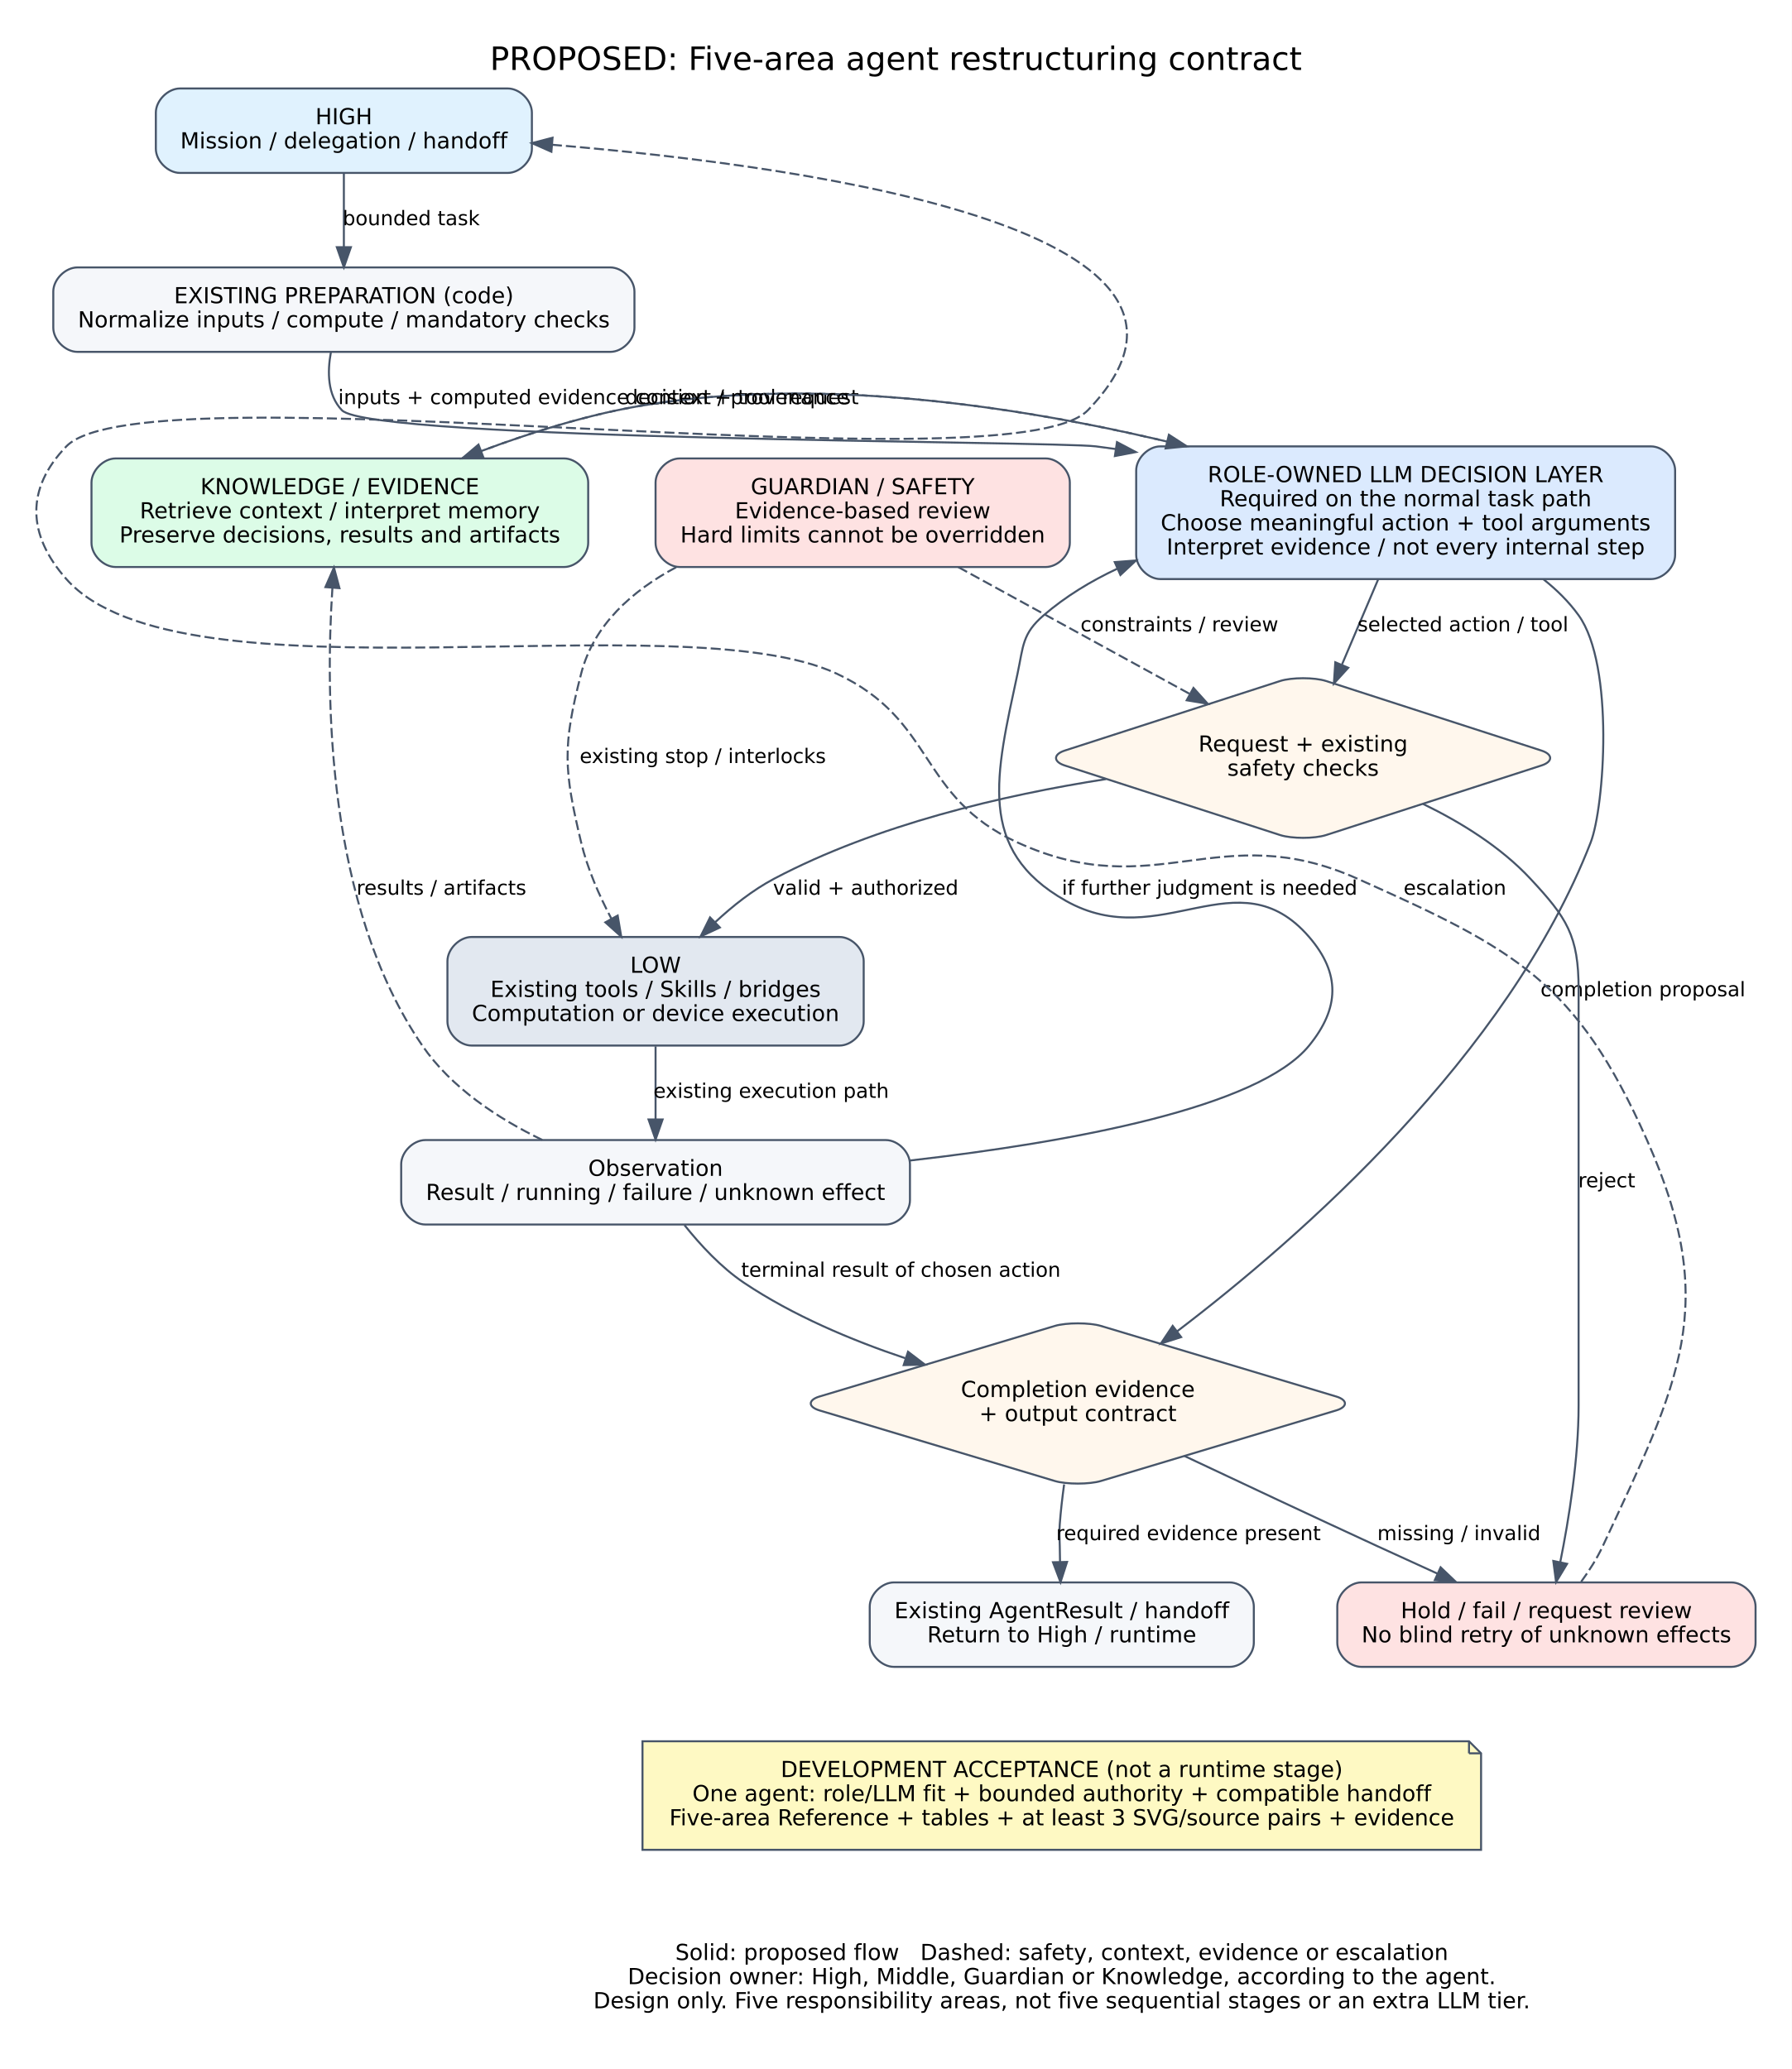
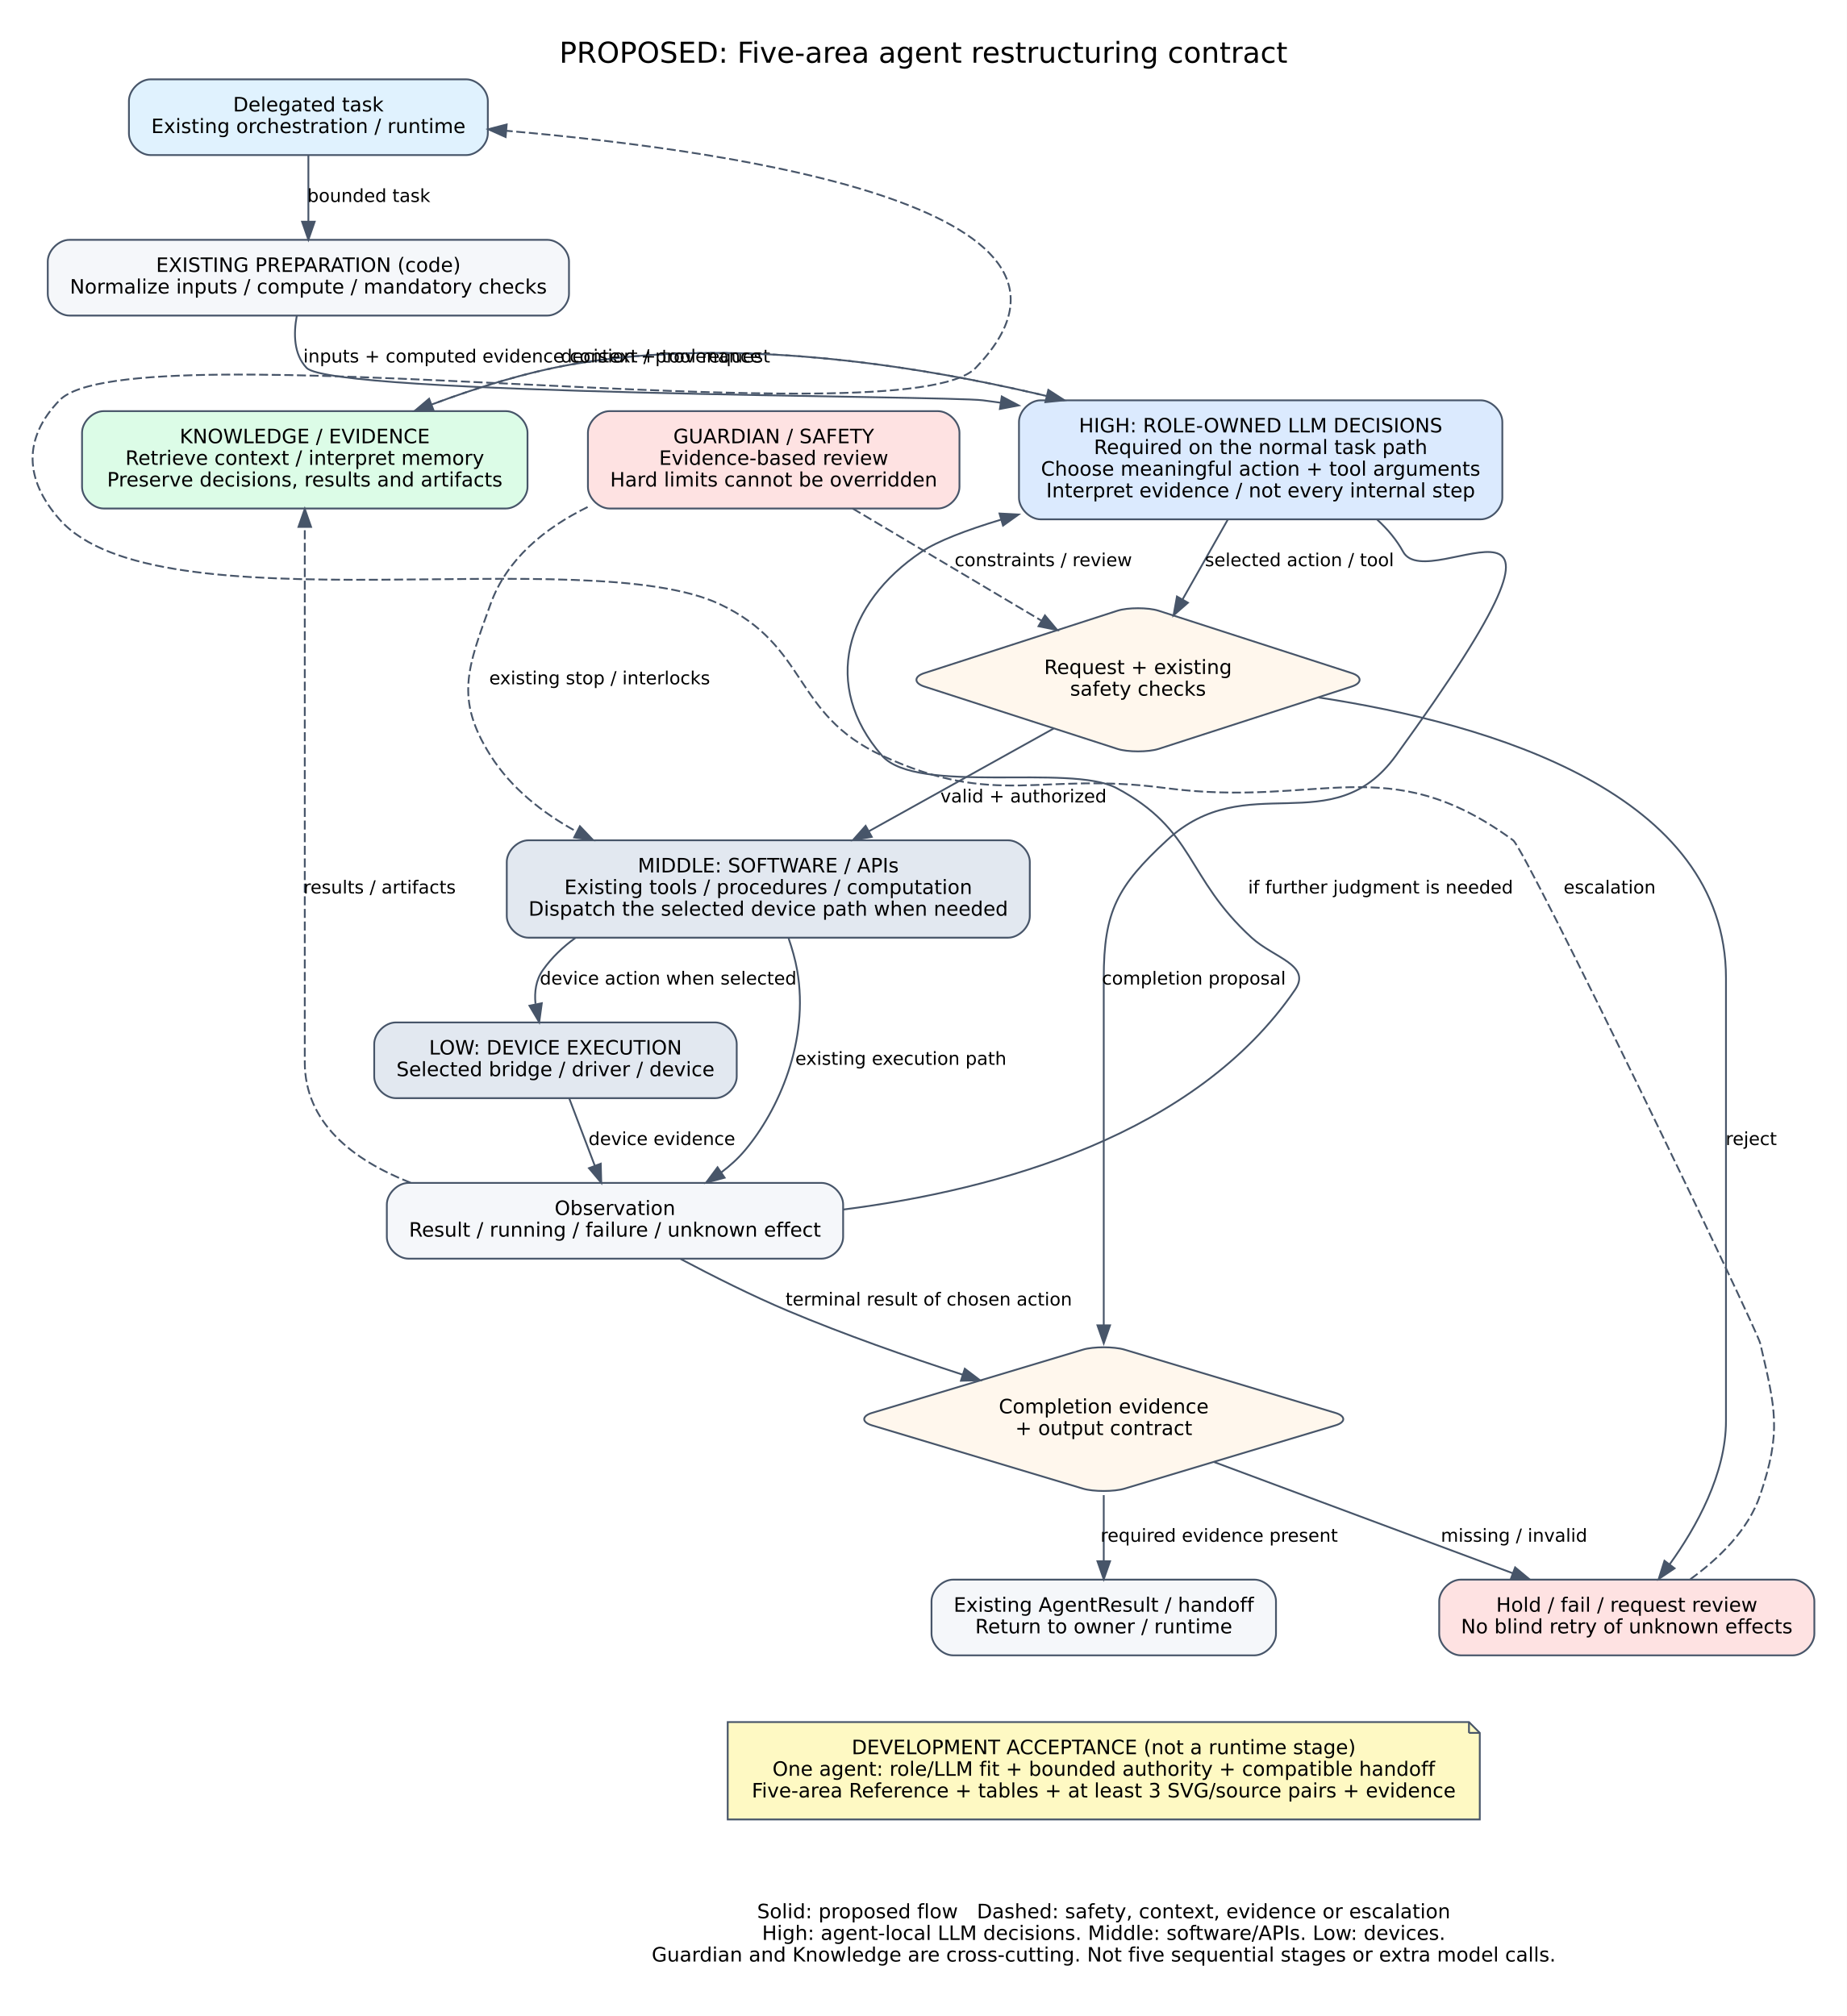
- <svg xmlns="http://www.w3.org/2000/svg" width="891pt" height="1029pt" viewBox="0.00 0.00 890.99 1029.00">
-   <g id="graph0" class="graph" transform="scale(1 1) rotate(0) translate(18 1011)">
-     <polygon fill="white" stroke="transparent" points="-18,18 -18,-1011 872.99,-1011 872.99,18 -18,18" />
-     <text text-anchor="middle" x="427.49" y="-976.2" font-family="DejaVu Sans" font-size="16.00">PROPOSED: Five-area agent restructuring contract</text>
+ <svg xmlns="http://www.w3.org/2000/svg" width="1024pt" height="1118pt" viewBox="0.00 0.00 1023.97 1118.00">
+   <g id="graph0" class="graph" transform="scale(1 1) rotate(0) translate(18 1100)">
+     <polygon fill="white" stroke="transparent" points="-18,18 -18,-1100 1005.97,-1100 1005.97,18 -18,18" />
+     <text text-anchor="middle" x="493.98" y="-1065.2" font-family="DejaVu Sans" font-size="16.00">PROPOSED: Five-area agent restructuring contract</text>
    <g id="node1" class="node">
-       <path fill="#e0f2fe" stroke="#475569" d="M234.49,-967C234.49,-967 71.49,-967 71.49,-967 65.49,-967 59.49,-961 59.49,-955 59.49,-955 59.49,-937 59.49,-937 59.49,-931 65.49,-925 71.49,-925 71.49,-925 234.49,-925 234.49,-925 240.49,-925 246.49,-931 246.49,-937 246.49,-937 246.49,-955 246.49,-955 246.49,-961 240.49,-967 234.49,-967" />
-       <text text-anchor="middle" x="152.99" y="-949.2" font-family="DejaVu Sans" font-size="11.00">HIGH</text>
-       <text text-anchor="middle" x="152.99" y="-937.2" font-family="DejaVu Sans" font-size="11.00">Mission / delegation / handoff</text>
+       <path fill="#e0f2fe" stroke="#475569" d="M240.47,-1056C240.47,-1056 65.47,-1056 65.47,-1056 59.47,-1056 53.47,-1050 53.47,-1044 53.47,-1044 53.47,-1026 53.47,-1026 53.47,-1020 59.47,-1014 65.47,-1014 65.47,-1014 240.47,-1014 240.47,-1014 246.47,-1014 252.47,-1020 252.47,-1026 252.47,-1026 252.47,-1044 252.47,-1044 252.47,-1050 246.47,-1056 240.47,-1056" />
+       <text text-anchor="middle" x="152.97" y="-1038.2" font-family="DejaVu Sans" font-size="11.00">Delegated task</text>
+       <text text-anchor="middle" x="152.97" y="-1026.2" font-family="DejaVu Sans" font-size="11.00">Existing orchestration / runtime</text>
    </g>
    <g id="node2" class="node">
-       <path fill="#f5f7fa" stroke="#475569" d="M285.49,-878C285.49,-878 20.49,-878 20.49,-878 14.49,-878 8.49,-872 8.49,-866 8.49,-866 8.49,-848 8.49,-848 8.49,-842 14.49,-836 20.49,-836 20.49,-836 285.49,-836 285.49,-836 291.49,-836 297.49,-842 297.49,-848 297.49,-848 297.49,-866 297.49,-866 297.49,-872 291.49,-878 285.49,-878" />
-       <text text-anchor="middle" x="152.99" y="-860.2" font-family="DejaVu Sans" font-size="11.00">EXISTING PREPARATION (code)</text>
-       <text text-anchor="middle" x="152.99" y="-848.2" font-family="DejaVu Sans" font-size="11.00">Normalize inputs / compute / mandatory checks</text>
+       <path fill="#f5f7fa" stroke="#475569" d="M285.47,-967C285.47,-967 20.47,-967 20.47,-967 14.47,-967 8.47,-961 8.47,-955 8.47,-955 8.47,-937 8.47,-937 8.47,-931 14.47,-925 20.47,-925 20.47,-925 285.47,-925 285.47,-925 291.47,-925 297.47,-931 297.47,-937 297.47,-937 297.47,-955 297.47,-955 297.47,-961 291.47,-967 285.47,-967" />
+       <text text-anchor="middle" x="152.97" y="-949.2" font-family="DejaVu Sans" font-size="11.00">EXISTING PREPARATION (code)</text>
+       <text text-anchor="middle" x="152.97" y="-937.2" font-family="DejaVu Sans" font-size="11.00">Normalize inputs / compute / mandatory checks</text>
    </g>
    <g id="edge1" class="edge">
-       <path fill="none" stroke="#475569" d="M152.99,-924.82C152.99,-913.95 152.99,-900.32 152.99,-888.21" />
-       <polygon fill="#475569" stroke="#475569" points="156.49,-888.07 152.99,-878.07 149.49,-888.07 156.49,-888.07" />
-       <text text-anchor="middle" x="186.49" y="-899" font-family="DejaVu Sans" font-size="10.00">bounded task</text>
+       <path fill="none" stroke="#475569" d="M152.97,-1013.82C152.97,-1002.95 152.97,-989.32 152.97,-977.21" />
+       <polygon fill="#475569" stroke="#475569" points="156.47,-977.07 152.97,-967.07 149.47,-977.07 156.47,-977.07" />
+       <text text-anchor="middle" x="186.47" y="-988" font-family="DejaVu Sans" font-size="10.00">bounded task</text>
    </g>
    <g id="node3" class="node">
-       <path fill="#dbeafe" stroke="#475569" d="M802.99,-789C802.99,-789 558.99,-789 558.99,-789 552.99,-789 546.99,-783 546.99,-777 546.99,-777 546.99,-735 546.99,-735 546.99,-729 552.99,-723 558.99,-723 558.99,-723 802.99,-723 802.99,-723 808.99,-723 814.99,-729 814.99,-735 814.99,-735 814.99,-777 814.99,-777 814.99,-783 808.99,-789 802.99,-789" />
-       <text text-anchor="middle" x="680.99" y="-771.2" font-family="DejaVu Sans" font-size="11.00">ROLE-OWNED LLM DECISION LAYER</text>
-       <text text-anchor="middle" x="680.99" y="-759.2" font-family="DejaVu Sans" font-size="11.00">Required on the normal task path</text>
-       <text text-anchor="middle" x="680.99" y="-747.2" font-family="DejaVu Sans" font-size="11.00">Choose meaningful action + tool arguments</text>
-       <text text-anchor="middle" x="680.99" y="-735.2" font-family="DejaVu Sans" font-size="11.00">Interpret evidence / not every internal step</text>
+       <path fill="#dbeafe" stroke="#475569" d="M802.97,-878C802.97,-878 558.97,-878 558.97,-878 552.97,-878 546.97,-872 546.97,-866 546.97,-866 546.97,-824 546.97,-824 546.97,-818 552.97,-812 558.97,-812 558.97,-812 802.97,-812 802.97,-812 808.97,-812 814.97,-818 814.97,-824 814.97,-824 814.97,-866 814.97,-866 814.97,-872 808.97,-878 802.97,-878" />
+       <text text-anchor="middle" x="680.97" y="-860.2" font-family="DejaVu Sans" font-size="11.00">HIGH: ROLE-OWNED LLM DECISIONS</text>
+       <text text-anchor="middle" x="680.97" y="-848.2" font-family="DejaVu Sans" font-size="11.00">Required on the normal task path</text>
+       <text text-anchor="middle" x="680.97" y="-836.2" font-family="DejaVu Sans" font-size="11.00">Choose meaningful action + tool arguments</text>
+       <text text-anchor="middle" x="680.97" y="-824.2" font-family="DejaVu Sans" font-size="11.00">Interpret evidence / not every internal step</text>
    </g>
    <g id="edge2" class="edge">
-       <path fill="none" stroke="#475569" d="M146.56,-835.95C144.72,-825.99 144.82,-814.51 151.99,-807 166.38,-791.9 506.3,-791.63 526.99,-789 530.24,-788.59 533.52,-788.14 536.83,-787.67" />
-       <polygon fill="#475569" stroke="#475569" points="537.44,-791.12 546.81,-786.17 536.4,-784.19 537.44,-791.12" />
-       <text text-anchor="middle" x="222.49" y="-810" font-family="DejaVu Sans" font-size="10.00">inputs + computed evidence</text>
+       <path fill="none" stroke="#475569" d="M146.55,-924.95C144.7,-914.99 144.81,-903.51 151.97,-896 166.36,-880.9 506.28,-880.63 526.97,-878 530.22,-877.59 533.5,-877.14 536.81,-876.67" />
+       <polygon fill="#475569" stroke="#475569" points="537.42,-880.12 546.79,-875.17 536.38,-873.19 537.42,-880.12" />
+       <text text-anchor="middle" x="222.47" y="-899" font-family="DejaVu Sans" font-size="10.00">inputs + computed evidence</text>
    </g>
    <g id="node4" class="node">
-       <path fill="#fff7ed" stroke="#475569" d="M618.57,-672.31C618.57,-672.31 511.41,-637.69 511.41,-637.69 505.7,-635.84 505.7,-632.16 511.41,-630.31 511.41,-630.31 618.57,-595.69 618.57,-595.69 624.28,-593.84 635.7,-593.84 641.41,-595.69 641.41,-595.69 748.57,-630.31 748.57,-630.31 754.28,-632.16 754.28,-635.84 748.57,-637.69 748.57,-637.69 641.41,-672.31 641.41,-672.31 635.7,-674.16 624.28,-674.16 618.57,-672.31" />
-       <text text-anchor="middle" x="629.99" y="-637.2" font-family="DejaVu Sans" font-size="11.00">Request + existing</text>
-       <text text-anchor="middle" x="629.99" y="-625.2" font-family="DejaVu Sans" font-size="11.00">safety checks</text>
+       <path fill="#fff7ed" stroke="#475569" d="M601.55,-761.31C601.55,-761.31 494.39,-726.69 494.39,-726.69 488.68,-724.84 488.68,-721.16 494.39,-719.31 494.39,-719.31 601.55,-684.69 601.55,-684.69 607.26,-682.84 618.68,-682.84 624.39,-684.69 624.39,-684.69 731.55,-719.31 731.55,-719.31 737.26,-721.16 737.26,-724.84 731.55,-726.69 731.55,-726.69 624.39,-761.31 624.39,-761.31 618.68,-763.16 607.26,-763.16 601.55,-761.31" />
+       <text text-anchor="middle" x="612.97" y="-726.2" font-family="DejaVu Sans" font-size="11.00">Request + existing</text>
+       <text text-anchor="middle" x="612.97" y="-714.2" font-family="DejaVu Sans" font-size="11.00">safety checks</text>
    </g>
    <g id="edge3" class="edge">
-       <path fill="none" stroke="#475569" d="M667.32,-722.84C661.81,-709.87 655.34,-694.66 649.36,-680.58" />
-       <polygon fill="#475569" stroke="#475569" points="652.44,-678.89 645.31,-671.06 646,-681.63 652.44,-678.89" />
-       <text text-anchor="middle" x="709.49" y="-697" font-family="DejaVu Sans" font-size="10.00">selected action / tool</text>
+       <path fill="none" stroke="#475569" d="M662.74,-811.84C655.06,-798.27 645.98,-782.27 637.71,-767.66" />
+       <polygon fill="#475569" stroke="#475569" points="640.65,-765.75 632.67,-758.77 634.56,-769.2 640.65,-765.75" />
+       <text text-anchor="middle" x="702.47" y="-786" font-family="DejaVu Sans" font-size="10.00">selected action / tool</text>
+     </g>
+     <g id="node8" class="node">
+       <path fill="#fff7ed" stroke="#475569" d="M582.47,-351.55C582.47,-351.55 465.46,-316.45 465.46,-316.45 459.71,-314.72 459.71,-311.28 465.46,-309.55 465.46,-309.55 582.47,-274.45 582.47,-274.45 588.22,-272.72 599.71,-272.72 605.46,-274.45 605.46,-274.45 722.47,-309.55 722.47,-309.55 728.22,-311.28 728.22,-314.72 722.47,-316.45 722.47,-316.45 605.46,-351.55 605.46,-351.55 599.71,-353.28 588.22,-353.28 582.47,-351.55" />
+       <text text-anchor="middle" x="593.97" y="-316.2" font-family="DejaVu Sans" font-size="11.00">Completion evidence</text>
+       <text text-anchor="middle" x="593.97" y="-304.2" font-family="DejaVu Sans" font-size="11.00">+ output contract</text>
+     </g>
+     <g id="edge11" class="edge">
+       <path fill="none" stroke="#475569" d="M745.6,-811.8C751.3,-806.6 756.29,-800.68 759.97,-794 774.27,-768.03 883.13,-856.22 755.97,-681 720.62,-632.29 673.08,-674.94 628.97,-634 601.56,-608.57 593.97,-594.89 593.97,-557.5 593.97,-557.5 593.97,-557.5 593.97,-422 593.97,-403.42 593.97,-383.04 593.97,-365.04" />
+       <polygon fill="#475569" stroke="#475569" points="597.47,-365.03 593.97,-355.03 590.47,-365.03 597.47,-365.03" />
+       <text text-anchor="middle" x="643.97" y="-554" font-family="DejaVu Sans" font-size="10.00">completion proposal</text>
+     </g>
+     <g id="node11" class="node">
+       <path fill="#dcfce7" stroke="#475569" d="M262.47,-872C262.47,-872 39.47,-872 39.47,-872 33.47,-872 27.47,-866 27.47,-860 27.47,-860 27.47,-830 27.47,-830 27.47,-824 33.47,-818 39.47,-818 39.47,-818 262.47,-818 262.47,-818 268.47,-818 274.47,-824 274.47,-830 274.47,-830 274.47,-860 274.47,-860 274.47,-866 268.47,-872 262.47,-872" />
+       <text text-anchor="middle" x="150.97" y="-854.2" font-family="DejaVu Sans" font-size="11.00">KNOWLEDGE / EVIDENCE</text>
+       <text text-anchor="middle" x="150.97" y="-842.2" font-family="DejaVu Sans" font-size="11.00">Retrieve context / interpret memory</text>
+       <text text-anchor="middle" x="150.97" y="-830.2" font-family="DejaVu Sans" font-size="11.00">Preserve decisions, results and artifacts</text>
+     </g>
+     <g id="edge17" class="edge">
+       <path fill="none" stroke="#475569" stroke-dasharray="5,2" d="M572.14,-878.03C495.65,-896.87 391.05,-913.85 299.47,-898 273.27,-893.47 245.58,-884.75 221.3,-875.67" />
+       <polygon fill="#475569" stroke="#475569" points="222.42,-872.34 211.82,-872.04 219.91,-878.88 222.42,-872.34" />
+       <text text-anchor="middle" x="350.97" y="-899" font-family="DejaVu Sans" font-size="10.00">decision + tool request</text>
+     </g>
+     <g id="node5" class="node">
+       <path fill="#e2e8f0" stroke="#475569" d="M540.97,-634C540.97,-634 274.97,-634 274.97,-634 268.97,-634 262.97,-628 262.97,-622 262.97,-622 262.97,-592 262.97,-592 262.97,-586 268.97,-580 274.97,-580 274.97,-580 540.97,-580 540.97,-580 546.97,-580 552.97,-586 552.97,-592 552.97,-592 552.97,-622 552.97,-622 552.97,-628 546.97,-634 540.97,-634" />
+       <text text-anchor="middle" x="407.97" y="-616.2" font-family="DejaVu Sans" font-size="11.00">MIDDLE: SOFTWARE / APIs</text>
+       <text text-anchor="middle" x="407.97" y="-604.2" font-family="DejaVu Sans" font-size="11.00">Existing tools / procedures / computation</text>
+       <text text-anchor="middle" x="407.97" y="-592.2" font-family="DejaVu Sans" font-size="11.00">Dispatch the selected device path when needed</text>
+     </g>
+     <g id="edge4" class="edge">
+       <path fill="none" stroke="#475569" d="M566.19,-695.99C535.73,-679.05 495.84,-656.87 463.73,-639.01" />
+       <polygon fill="#475569" stroke="#475569" points="465.34,-635.9 454.9,-634.1 461.93,-642.02 465.34,-635.9" />
+       <text text-anchor="middle" x="549.47" y="-655" font-family="DejaVu Sans" font-size="10.00">valid + authorized</text>
+     </g>
+     <g id="node12" class="node">
+       <path fill="#fee2e2" stroke="#475569" d="M975.97,-224C975.97,-224 791.97,-224 791.97,-224 785.97,-224 779.97,-218 779.97,-212 779.97,-212 779.97,-194 779.97,-194 779.97,-188 785.97,-182 791.97,-182 791.97,-182 975.97,-182 975.97,-182 981.97,-182 987.97,-188 987.97,-194 987.97,-194 987.97,-212 987.97,-212 987.97,-218 981.97,-224 975.97,-224" />
+       <text text-anchor="middle" x="883.97" y="-206.2" font-family="DejaVu Sans" font-size="11.00">Hold / fail / request review</text>
+       <text text-anchor="middle" x="883.97" y="-194.2" font-family="DejaVu Sans" font-size="11.00">No blind retry of unknown effects</text>
+     </g>
+     <g id="edge5" class="edge">
+       <path fill="none" stroke="#475569" d="M712.99,-713.22C808.82,-698.67 938.97,-660.04 938.97,-557.5 938.97,-557.5 938.97,-557.5 938.97,-312 938.97,-282.6 922.58,-253.11 907.69,-232.4" />
+       <polygon fill="#475569" stroke="#475569" points="910.47,-230.26 901.67,-224.36 904.86,-234.46 910.47,-230.26" />
+       <text text-anchor="middle" x="952.97" y="-465" font-family="DejaVu Sans" font-size="10.00">reject</text>
+     </g>
+     <g id="node6" class="node">
+       <path fill="#e2e8f0" stroke="#475569" d="M378.47,-533C378.47,-533 201.47,-533 201.47,-533 195.47,-533 189.47,-527 189.47,-521 189.47,-521 189.47,-503 189.47,-503 189.47,-497 195.47,-491 201.47,-491 201.47,-491 378.47,-491 378.47,-491 384.47,-491 390.47,-497 390.47,-503 390.47,-503 390.47,-521 390.47,-521 390.47,-527 384.47,-533 378.47,-533" />
+       <text text-anchor="middle" x="289.97" y="-515.2" font-family="DejaVu Sans" font-size="11.00">LOW: DEVICE EXECUTION</text>
+       <text text-anchor="middle" x="289.97" y="-503.2" font-family="DejaVu Sans" font-size="11.00">Selected bridge / driver / device</text>
+     </g>
+     <g id="edge7" class="edge">
+       <path fill="none" stroke="#475569" d="M301.12,-579.94C294.16,-574.96 287.95,-569.04 282.97,-562 279.12,-556.57 278.24,-549.94 278.89,-543.34" />
+       <polygon fill="#475569" stroke="#475569" points="282.4,-543.65 280.95,-533.15 275.54,-542.26 282.4,-543.65" />
+       <text text-anchor="middle" x="352.47" y="-554" font-family="DejaVu Sans" font-size="10.00">device action when selected</text>
    </g>
    <g id="node7" class="node">
-       <path fill="#fff7ed" stroke="#475569" d="M506.49,-351.55C506.49,-351.55 389.48,-316.45 389.48,-316.45 383.73,-314.72 383.73,-311.28 389.48,-309.55 389.48,-309.55 506.49,-274.45 506.49,-274.45 512.24,-272.72 523.73,-272.72 529.48,-274.45 529.48,-274.45 646.49,-309.55 646.49,-309.55 652.24,-311.28 652.24,-314.72 646.49,-316.45 646.49,-316.45 529.48,-351.55 529.48,-351.55 523.73,-353.28 512.24,-353.28 506.49,-351.55" />
-       <text text-anchor="middle" x="517.99" y="-316.2" font-family="DejaVu Sans" font-size="11.00">Completion evidence</text>
-       <text text-anchor="middle" x="517.99" y="-304.2" font-family="DejaVu Sans" font-size="11.00">+ output contract</text>
+       <path fill="#f5f7fa" stroke="#475569" d="M437.47,-444C437.47,-444 208.47,-444 208.47,-444 202.47,-444 196.47,-438 196.47,-432 196.47,-432 196.47,-414 196.47,-414 196.47,-408 202.47,-402 208.47,-402 208.47,-402 437.47,-402 437.47,-402 443.47,-402 449.47,-408 449.47,-414 449.47,-414 449.47,-432 449.47,-432 449.47,-438 443.47,-444 437.47,-444" />
+       <text text-anchor="middle" x="322.97" y="-426.2" font-family="DejaVu Sans" font-size="11.00">Observation</text>
+       <text text-anchor="middle" x="322.97" y="-414.2" font-family="DejaVu Sans" font-size="11.00">Result / running / failure / unknown effect</text>
+     </g>
+     <g id="edge6" class="edge">
+       <path fill="none" stroke="#475569" d="M419.15,-579.89C421.15,-574.1 422.92,-567.92 423.97,-562 430.87,-522.81 413.54,-484.04 394.97,-462 391.18,-457.5 386.71,-453.46 381.9,-449.84" />
+       <polygon fill="#475569" stroke="#475569" points="383.76,-446.88 373.51,-444.16 379.83,-452.67 383.76,-446.88" />
+       <text text-anchor="middle" x="481.47" y="-509.5" font-family="DejaVu Sans" font-size="10.00">existing execution path</text>
+     </g>
+     <g id="edge8" class="edge">
+       <path fill="none" stroke="#475569" d="M297.62,-490.82C301.83,-479.73 307.12,-465.77 311.79,-453.48" />
+       <polygon fill="#475569" stroke="#475569" points="315.08,-454.66 315.36,-444.07 308.54,-452.18 315.08,-454.66" />
+       <text text-anchor="middle" x="348.97" y="-465" font-family="DejaVu Sans" font-size="10.00">device evidence</text>
    </g>
    <g id="edge9" class="edge">
-       <path fill="none" stroke="#475569" d="M749.46,-722.94C756.09,-717.69 762.14,-711.73 766.99,-705 784.95,-680.06 779.78,-609.47 772.99,-592 731.73,-485.98 629.06,-395.85 567.31,-348.85" />
-       <polygon fill="#475569" stroke="#475569" points="569.35,-346 559.25,-342.78 565.14,-351.59 569.35,-346" />
-       <text text-anchor="middle" x="798.99" y="-515.5" font-family="DejaVu Sans" font-size="10.00">completion proposal</text>
+       <path fill="none" stroke="#475569" d="M449.53,-429.23C536.15,-440.3 644.92,-470.67 699.97,-551 709.42,-564.8 688.33,-568.72 675.97,-580 639.24,-613.52 644.91,-639.74 600.97,-663 575.19,-676.64 490.12,-659.01 470.97,-681 437.36,-719.58 450.48,-765.5 492.97,-794 501.89,-799.98 517.97,-806.08 537.12,-811.86" />
+       <polygon fill="#475569" stroke="#475569" points="536.17,-815.23 546.75,-814.67 538.13,-808.51 536.17,-815.23" />
+       <text text-anchor="middle" x="747.47" y="-604.5" font-family="DejaVu Sans" font-size="10.00">if further judgment is needed</text>
+     </g>
+     <g id="edge10" class="edge">
+       <path fill="none" stroke="#475569" d="M359.29,-401.86C377,-392.46 398.79,-381.5 418.97,-373 450.03,-359.92 485.09,-347.63 515.63,-337.69" />
+       <polygon fill="#475569" stroke="#475569" points="516.93,-340.95 525.37,-334.55 514.78,-334.29 516.93,-340.95" />
+       <text text-anchor="middle" x="496.97" y="-376" font-family="DejaVu Sans" font-size="10.00">terminal result of chosen action</text>
+     </g>
+     <g id="edge18" class="edge">
+       <path fill="none" stroke="#475569" stroke-dasharray="5,2" d="M209.68,-444.08C177.48,-456.74 150.97,-477.37 150.97,-511 150.97,-724 150.97,-724 150.97,-724 150.97,-752.13 150.97,-783.97 150.97,-807.78" />
+       <polygon fill="#475569" stroke="#475569" points="147.47,-807.78 150.97,-817.78 154.47,-807.78 147.47,-807.78" />
+       <text text-anchor="middle" x="192.47" y="-604.5" font-family="DejaVu Sans" font-size="10.00">results / artifacts</text>
+     </g>
+     <g id="node9" class="node">
+       <path fill="#f5f7fa" stroke="#475569" d="M677.47,-224C677.47,-224 510.47,-224 510.47,-224 504.47,-224 498.47,-218 498.47,-212 498.47,-212 498.47,-194 498.47,-194 498.47,-188 504.47,-182 510.47,-182 510.47,-182 677.47,-182 677.47,-182 683.47,-182 689.47,-188 689.47,-194 689.47,-194 689.47,-212 689.47,-212 689.47,-218 683.47,-224 677.47,-224" />
+       <text text-anchor="middle" x="593.97" y="-206.2" font-family="DejaVu Sans" font-size="11.00">Existing AgentResult / handoff</text>
+       <text text-anchor="middle" x="593.97" y="-194.2" font-family="DejaVu Sans" font-size="11.00">Return to owner / runtime</text>
+     </g>
+     <g id="edge12" class="edge">
+       <path fill="none" stroke="#475569" d="M593.97,-270.86C593.97,-258.76 593.97,-245.73 593.97,-234.43" />
+       <polygon fill="#475569" stroke="#475569" points="597.47,-234.2 593.97,-224.2 590.47,-234.2 597.47,-234.2" />
+       <text text-anchor="middle" x="657.97" y="-245" font-family="DejaVu Sans" font-size="10.00">required evidence present</text>
+     </g>
+     <g id="edge13" class="edge">
+       <path fill="none" stroke="#475569" d="M655.11,-289.23C703.72,-271.13 771.48,-245.89 820.65,-227.58" />
+       <polygon fill="#475569" stroke="#475569" points="822.07,-230.79 830.22,-224.02 819.63,-224.23 822.07,-230.79" />
+       <text text-anchor="middle" x="821.47" y="-245" font-family="DejaVu Sans" font-size="10.00">missing / invalid</text>
+     </g>
+     <g id="node13" class="node">
+       <polygon fill="#fef9c3" stroke="#475569" points="796.47,-145 385.47,-145 385.47,-91 802.47,-91 802.47,-139 796.47,-145" />
+       <polyline fill="none" stroke="#475569" points="796.47,-145 796.47,-139 " />
+       <polyline fill="none" stroke="#475569" points="802.47,-139 796.47,-139 " />
+       <text text-anchor="middle" x="593.97" y="-127.2" font-family="DejaVu Sans" font-size="11.00">DEVELOPMENT ACCEPTANCE (not a runtime stage)</text>
+       <text text-anchor="middle" x="593.97" y="-115.2" font-family="DejaVu Sans" font-size="11.00">One agent: role/LLM fit + bounded authority + compatible handoff</text>
+       <text text-anchor="middle" x="593.97" y="-103.2" font-family="DejaVu Sans" font-size="11.00">Five-area Reference + tables + at least 3 SVG/source pairs + evidence</text>
    </g>
    <g id="node10" class="node">
-       <path fill="#dcfce7" stroke="#475569" d="M262.49,-783C262.49,-783 39.49,-783 39.49,-783 33.49,-783 27.49,-777 27.49,-771 27.49,-771 27.49,-741 27.49,-741 27.49,-735 33.49,-729 39.49,-729 39.49,-729 262.49,-729 262.49,-729 268.49,-729 274.49,-735 274.49,-741 274.49,-741 274.49,-771 274.49,-771 274.49,-777 268.49,-783 262.49,-783" />
-       <text text-anchor="middle" x="150.99" y="-765.2" font-family="DejaVu Sans" font-size="11.00">KNOWLEDGE / EVIDENCE</text>
-       <text text-anchor="middle" x="150.99" y="-753.2" font-family="DejaVu Sans" font-size="11.00">Retrieve context / interpret memory</text>
-       <text text-anchor="middle" x="150.99" y="-741.2" font-family="DejaVu Sans" font-size="11.00">Preserve decisions, results and artifacts</text>
+       <path fill="#fee2e2" stroke="#475569" d="M501.97,-872C501.97,-872 319.97,-872 319.97,-872 313.97,-872 307.97,-866 307.97,-860 307.97,-860 307.97,-830 307.97,-830 307.97,-824 313.97,-818 319.97,-818 319.97,-818 501.97,-818 501.97,-818 507.97,-818 513.97,-824 513.97,-830 513.97,-830 513.97,-860 513.97,-860 513.97,-866 507.97,-872 501.97,-872" />
+       <text text-anchor="middle" x="410.97" y="-854.2" font-family="DejaVu Sans" font-size="11.00">GUARDIAN / SAFETY</text>
+       <text text-anchor="middle" x="410.97" y="-842.2" font-family="DejaVu Sans" font-size="11.00">Evidence-based review</text>
+       <text text-anchor="middle" x="410.97" y="-830.2" font-family="DejaVu Sans" font-size="11.00">Hard limits cannot be overridden</text>
+     </g>
+     <g id="edge14" class="edge">
+       <path fill="none" stroke="#475569" stroke-dasharray="5,2" d="M454.8,-817.96C485.45,-799.75 526.58,-775.32 559.21,-755.93" />
+       <polygon fill="#475569" stroke="#475569" points="561.36,-758.73 568.17,-750.61 557.79,-752.71 561.36,-758.73" />
+       <text text-anchor="middle" x="560.47" y="-786" font-family="DejaVu Sans" font-size="10.00">constraints / review</text>
    </g>
    <g id="edge15" class="edge">
-       <path fill="none" stroke="#475569" stroke-dasharray="5,2" d="M572.16,-789.03C495.67,-807.87 391.07,-824.85 299.49,-809 273.29,-804.47 245.6,-795.75 221.32,-786.67" />
-       <polygon fill="#475569" stroke="#475569" points="222.43,-783.34 211.84,-783.04 219.93,-789.88 222.43,-783.34" />
-       <text text-anchor="middle" x="350.99" y="-810" font-family="DejaVu Sans" font-size="10.00">decision + tool request</text>
-     </g>
-     <g id="node5" class="node">
-       <path fill="#e2e8f0" stroke="#475569" d="M399.49,-545C399.49,-545 216.49,-545 216.49,-545 210.49,-545 204.49,-539 204.49,-533 204.49,-533 204.49,-503 204.49,-503 204.49,-497 210.49,-491 216.49,-491 216.49,-491 399.49,-491 399.49,-491 405.49,-491 411.49,-497 411.49,-503 411.49,-503 411.49,-533 411.49,-533 411.49,-539 405.49,-545 399.49,-545" />
-       <text text-anchor="middle" x="307.99" y="-527.2" font-family="DejaVu Sans" font-size="11.00">LOW</text>
-       <text text-anchor="middle" x="307.99" y="-515.2" font-family="DejaVu Sans" font-size="11.00">Existing tools / Skills / bridges</text>
-       <text text-anchor="middle" x="307.99" y="-503.2" font-family="DejaVu Sans" font-size="11.00">Computation or device execution</text>
-     </g>
-     <g id="edge4" class="edge">
-       <path fill="none" stroke="#475569" d="M532.01,-623.52C480.59,-615.53 417.89,-600.86 366.99,-574 356.45,-568.44 346.4,-560.5 337.68,-552.38" />
-       <polygon fill="#475569" stroke="#475569" points="339.97,-549.73 330.37,-545.25 335.08,-554.74 339.97,-549.73" />
-       <text text-anchor="middle" x="412.49" y="-566" font-family="DejaVu Sans" font-size="10.00">valid + authorized</text>
-     </g>
-     <g id="node11" class="node">
-       <path fill="#fee2e2" stroke="#475569" d="M842.99,-224C842.99,-224 658.99,-224 658.99,-224 652.99,-224 646.99,-218 646.99,-212 646.99,-212 646.99,-194 646.99,-194 646.99,-188 652.99,-182 658.99,-182 658.99,-182 842.99,-182 842.99,-182 848.99,-182 854.99,-188 854.99,-194 854.99,-194 854.99,-212 854.99,-212 854.99,-218 848.99,-224 842.99,-224" />
-       <text text-anchor="middle" x="750.99" y="-206.2" font-family="DejaVu Sans" font-size="11.00">Hold / fail / request review</text>
-       <text text-anchor="middle" x="750.99" y="-194.2" font-family="DejaVu Sans" font-size="11.00">No blind retry of unknown effects</text>
-     </g>
-     <g id="edge5" class="edge">
-       <path fill="none" stroke="#475569" d="M689.67,-611.16C708.58,-601.97 728.35,-589.7 742.99,-574 761.18,-554.5 766.99,-545.67 766.99,-519 766.99,-519 766.99,-519 766.99,-312 766.99,-285.45 762.2,-255.62 757.86,-234.05" />
-       <polygon fill="#475569" stroke="#475569" points="761.26,-233.24 755.79,-224.17 754.41,-234.68 761.26,-233.24" />
-       <text text-anchor="middle" x="780.99" y="-420.5" font-family="DejaVu Sans" font-size="10.00">reject</text>
-     </g>
-     <g id="node6" class="node">
-       <path fill="#f5f7fa" stroke="#475569" d="M422.49,-444C422.49,-444 193.49,-444 193.49,-444 187.49,-444 181.49,-438 181.49,-432 181.49,-432 181.49,-414 181.49,-414 181.49,-408 187.49,-402 193.49,-402 193.49,-402 422.49,-402 422.49,-402 428.49,-402 434.49,-408 434.49,-414 434.49,-414 434.49,-432 434.49,-432 434.49,-438 428.49,-444 422.49,-444" />
-       <text text-anchor="middle" x="307.99" y="-426.2" font-family="DejaVu Sans" font-size="11.00">Observation</text>
-       <text text-anchor="middle" x="307.99" y="-414.2" font-family="DejaVu Sans" font-size="11.00">Result / running / failure / unknown effect</text>
-     </g>
-     <g id="edge6" class="edge">
-       <path fill="none" stroke="#475569" d="M307.99,-490.6C307.99,-479.33 307.99,-466.12 307.99,-454.44" />
-       <polygon fill="#475569" stroke="#475569" points="311.49,-454.25 307.99,-444.25 304.49,-454.25 311.49,-454.25" />
-       <text text-anchor="middle" x="365.49" y="-465" font-family="DejaVu Sans" font-size="10.00">existing execution path</text>
-     </g>
-     <g id="edge7" class="edge">
-       <path fill="none" stroke="#475569" d="M434.61,-433.84C514.73,-443 607.78,-460.07 632.99,-491 648.15,-509.61 648.66,-526.82 632.99,-545 597.48,-586.18 559.34,-536.29 511.99,-563 467.27,-588.22 477.25,-625.79 487.99,-676 490.94,-689.81 490.28,-695.79 500.99,-705 511.88,-714.36 524.38,-721.98 537.63,-728.18" />
-       <polygon fill="#475569" stroke="#475569" points="536.33,-731.44 546.9,-732.25 539.15,-725.03 536.33,-731.44" />
-       <text text-anchor="middle" x="583.49" y="-566" font-family="DejaVu Sans" font-size="10.00">if further judgment is needed</text>
-     </g>
-     <g id="edge8" class="edge">
-       <path fill="none" stroke="#475569" d="M322.4,-401.67C330.21,-391.88 340.59,-380.64 351.99,-373 376.09,-356.85 405.12,-344.57 432.12,-335.51" />
-       <polygon fill="#475569" stroke="#475569" points="433.53,-338.73 441.96,-332.31 431.37,-332.07 433.53,-338.73" />
-       <text text-anchor="middle" x="429.99" y="-376" font-family="DejaVu Sans" font-size="10.00">terminal result of chosen action</text>
+       <path fill="none" stroke="#475569" stroke-dasharray="5,2" d="M307.8,-818.82C283.98,-807.1 262.96,-789.98 253.97,-765 241.32,-729.87 234.01,-712.55 253.97,-681 265.44,-662.87 282.77,-649.15 301.72,-638.8" />
+       <polygon fill="#475569" stroke="#475569" points="303.52,-641.81 310.82,-634.13 300.33,-635.58 303.52,-641.81" />
+       <text text-anchor="middle" x="314.47" y="-720.5" font-family="DejaVu Sans" font-size="10.00">existing stop / interlocks</text>
    </g>
    <g id="edge16" class="edge">
-       <path fill="none" stroke="#475569" stroke-dasharray="5,2" d="M251.64,-444.07C229.68,-454.69 206.38,-469.99 191.99,-491 144.44,-560.42 143.69,-664.02 147.29,-718.5" />
-       <polygon fill="#475569" stroke="#475569" points="143.82,-719.01 148.06,-728.72 150.8,-718.48 143.82,-719.01" />
-       <text text-anchor="middle" x="201.49" y="-566" font-family="DejaVu Sans" font-size="10.00">results / artifacts</text>
+       <path fill="none" stroke="#475569" stroke-dasharray="5,2" d="M211.82,-872.04C238.21,-882.36 269.8,-892.86 299.47,-898 387.12,-913.17 486.69,-898.27 562.12,-880.44" />
+       <polygon fill="#475569" stroke="#475569" points="563.24,-883.78 572.14,-878.03 561.59,-876.97 563.24,-883.78" />
+       <text text-anchor="middle" x="350.97" y="-899" font-family="DejaVu Sans" font-size="10.00">context / provenance</text>
    </g>
-     <g id="node8" class="node">
-       <path fill="#f5f7fa" stroke="#475569" d="M593.49,-224C593.49,-224 426.49,-224 426.49,-224 420.49,-224 414.49,-218 414.49,-212 414.49,-212 414.49,-194 414.49,-194 414.49,-188 420.49,-182 426.49,-182 426.49,-182 593.49,-182 593.49,-182 599.49,-182 605.49,-188 605.49,-194 605.49,-194 605.49,-212 605.49,-212 605.49,-218 599.49,-224 593.49,-224" />
-       <text text-anchor="middle" x="509.99" y="-206.2" font-family="DejaVu Sans" font-size="11.00">Existing AgentResult / handoff</text>
-       <text text-anchor="middle" x="509.99" y="-194.2" font-family="DejaVu Sans" font-size="11.00">Return to High / runtime</text>
+     <g id="edge19" class="edge">
+       <path fill="none" stroke="#475569" stroke-dasharray="5,2" d="M919.21,-224.23C934.94,-235.6 951.39,-251.45 957.97,-271 969.87,-306.38 966.41,-318.63 957.97,-355 956.01,-363.41 827.93,-628.9 820.97,-634 750.97,-685.22 713.96,-651.61 627.97,-663 558.34,-672.22 534.73,-651.56 470.97,-681 421.29,-703.94 430.49,-741.73 380.97,-765 306.75,-799.88 69.13,-750.43 14.97,-812 -4.41,-834.02 -5.4,-856.89 14.97,-878 54.19,-918.64 483.74,-855.36 522.97,-896 606.87,-982.93 399.95,-1015.57 262.83,-1027.47" />
+       <polygon fill="#475569" stroke="#475569" points="262.34,-1024 252.67,-1028.33 262.93,-1030.98 262.34,-1024" />
+       <text text-anchor="middle" x="874.47" y="-604.5" font-family="DejaVu Sans" font-size="10.00">escalation</text>
    </g>
-     <g id="edge10" class="edge">
-       <path fill="none" stroke="#475569" d="M511.15,-272.74C510.25,-266.17 509.47,-259.41 508.99,-253 508.62,-248.13 508.92,-246.89 508.99,-242 509.02,-239.46 509.07,-236.82 509.12,-234.18" />
-       <polygon fill="#475569" stroke="#475569" points="512.62,-234.19 509.36,-224.11 505.62,-234.03 512.62,-234.19" />
-       <text text-anchor="middle" x="572.99" y="-245" font-family="DejaVu Sans" font-size="10.00">required evidence present</text>
-     </g>
-     <g id="edge11" class="edge">
-       <path fill="none" stroke="#475569" d="M571,-286.87C599.42,-273.45 635.06,-256.72 666.99,-242 676.57,-237.58 686.79,-232.92 696.68,-228.43" />
-       <polygon fill="#475569" stroke="#475569" points="698.37,-231.51 706.03,-224.19 695.48,-225.13 698.37,-231.51" />
-       <text text-anchor="middle" x="707.49" y="-245" font-family="DejaVu Sans" font-size="10.00">missing / invalid</text>
-     </g>
-     <g id="node12" class="node">
-       <polygon fill="#fef9c3" stroke="#475569" points="712.49,-145 301.49,-145 301.49,-91 718.49,-91 718.49,-139 712.49,-145" />
-       <polyline fill="none" stroke="#475569" points="712.49,-145 712.49,-139 " />
-       <polyline fill="none" stroke="#475569" points="718.49,-139 712.49,-139 " />
-       <text text-anchor="middle" x="509.99" y="-127.2" font-family="DejaVu Sans" font-size="11.00">DEVELOPMENT ACCEPTANCE (not a runtime stage)</text>
-       <text text-anchor="middle" x="509.99" y="-115.2" font-family="DejaVu Sans" font-size="11.00">One agent: role/LLM fit + bounded authority + compatible handoff</text>
-       <text text-anchor="middle" x="509.99" y="-103.2" font-family="DejaVu Sans" font-size="11.00">Five-area Reference + tables + at least 3 SVG/source pairs + evidence</text>
-     </g>
-     <g id="node9" class="node">
-       <path fill="#fee2e2" stroke="#475569" d="M501.99,-783C501.99,-783 319.99,-783 319.99,-783 313.99,-783 307.99,-777 307.99,-771 307.99,-771 307.99,-741 307.99,-741 307.99,-735 313.99,-729 319.99,-729 319.99,-729 501.99,-729 501.99,-729 507.99,-729 513.99,-735 513.99,-741 513.99,-741 513.99,-771 513.99,-771 513.99,-777 507.99,-783 501.99,-783" />
-       <text text-anchor="middle" x="410.99" y="-765.2" font-family="DejaVu Sans" font-size="11.00">GUARDIAN / SAFETY</text>
-       <text text-anchor="middle" x="410.99" y="-753.2" font-family="DejaVu Sans" font-size="11.00">Evidence-based review</text>
-       <text text-anchor="middle" x="410.99" y="-741.2" font-family="DejaVu Sans" font-size="11.00">Hard limits cannot be overridden</text>
-     </g>
-     <g id="edge12" class="edge">
-       <path fill="none" stroke="#475569" stroke-dasharray="5,2" d="M458.51,-728.96C492.37,-710.41 538.03,-685.39 573.71,-665.83" />
-       <polygon fill="#475569" stroke="#475569" points="575.47,-668.86 582.56,-660.99 572.11,-662.72 575.47,-668.86" />
-       <text text-anchor="middle" x="568.49" y="-697" font-family="DejaVu Sans" font-size="10.00">constraints / review</text>
-     </g>
-     <g id="edge13" class="edge">
-       <path fill="none" stroke="#475569" stroke-dasharray="5,2" d="M318.26,-728.91C296.2,-717.12 277.22,-700.19 270.99,-676 261.67,-639.85 262.31,-628.31 270.99,-592 274.09,-579.02 279.89,-565.75 286,-554.13" />
-       <polygon fill="#475569" stroke="#475569" points="289.15,-555.66 290.91,-545.21 283.02,-552.28 289.15,-555.66" />
-       <text text-anchor="middle" x="331.49" y="-631.5" font-family="DejaVu Sans" font-size="10.00">existing stop / interlocks</text>
-     </g>
-     <g id="edge14" class="edge">
-       <path fill="none" stroke="#475569" stroke-dasharray="5,2" d="M211.84,-783.04C238.23,-793.36 269.82,-803.86 299.49,-809 387.14,-824.17 486.71,-809.27 562.14,-791.44" />
-       <polygon fill="#475569" stroke="#475569" points="563.26,-794.78 572.16,-789.03 561.61,-787.97 563.26,-794.78" />
-       <text text-anchor="middle" x="350.99" y="-810" font-family="DejaVu Sans" font-size="10.00">context / provenance</text>
-     </g>
-     <g id="edge17" class="edge">
-       <path fill="none" stroke="#475569" stroke-dasharray="5,2" d="M768.28,-224.36C772.26,-229.82 776.15,-235.91 778.99,-242 817.12,-323.86 837.66,-361.47 800.99,-444 765.97,-522.79 735.71,-538.82 656.99,-574 588.02,-604.82 556.69,-560.61 487.99,-592 438.22,-614.74 447.57,-652.87 397.99,-676 320.28,-712.25 71.81,-658.78 14.99,-723 -4.45,-744.97 -5.38,-767.89 14.99,-789 54.21,-829.64 483.76,-766.36 522.99,-807 608.16,-895.25 393.6,-927.55 256.64,-939" />
-       <polygon fill="#475569" stroke="#475569" points="256.19,-935.53 246.5,-939.82 256.76,-942.5 256.19,-935.53" />
-       <text text-anchor="middle" x="705.49" y="-566" font-family="DejaVu Sans" font-size="10.00">escalation</text>
-     </g>
-     <g id="node13" class="node">
-       <text text-anchor="middle" x="509.99" y="-36.2" font-family="DejaVu Sans" font-size="11.00">Solid: proposed flow   Dashed: safety, context, evidence or escalation</text>
-       <text text-anchor="middle" x="509.99" y="-24.2" font-family="DejaVu Sans" font-size="11.00">Decision owner: High, Middle, Guardian or Knowledge, according to the agent.</text>
-       <text text-anchor="middle" x="509.99" y="-12.2" font-family="DejaVu Sans" font-size="11.00">Design only. Five responsibility areas, not five sequential stages or an extra LLM tier.</text>
+     <g id="node14" class="node">
+       <text text-anchor="middle" x="593.97" y="-36.2" font-family="DejaVu Sans" font-size="11.00">Solid: proposed flow   Dashed: safety, context, evidence or escalation</text>
+       <text text-anchor="middle" x="593.97" y="-24.2" font-family="DejaVu Sans" font-size="11.00">High: agent-local LLM decisions. Middle: software/APIs. Low: devices.</text>
+       <text text-anchor="middle" x="593.97" y="-12.2" font-family="DejaVu Sans" font-size="11.00">Guardian and Knowledge are cross-cutting. Not five sequential stages or extra model calls.</text>
    </g>
  </g>
</svg>
